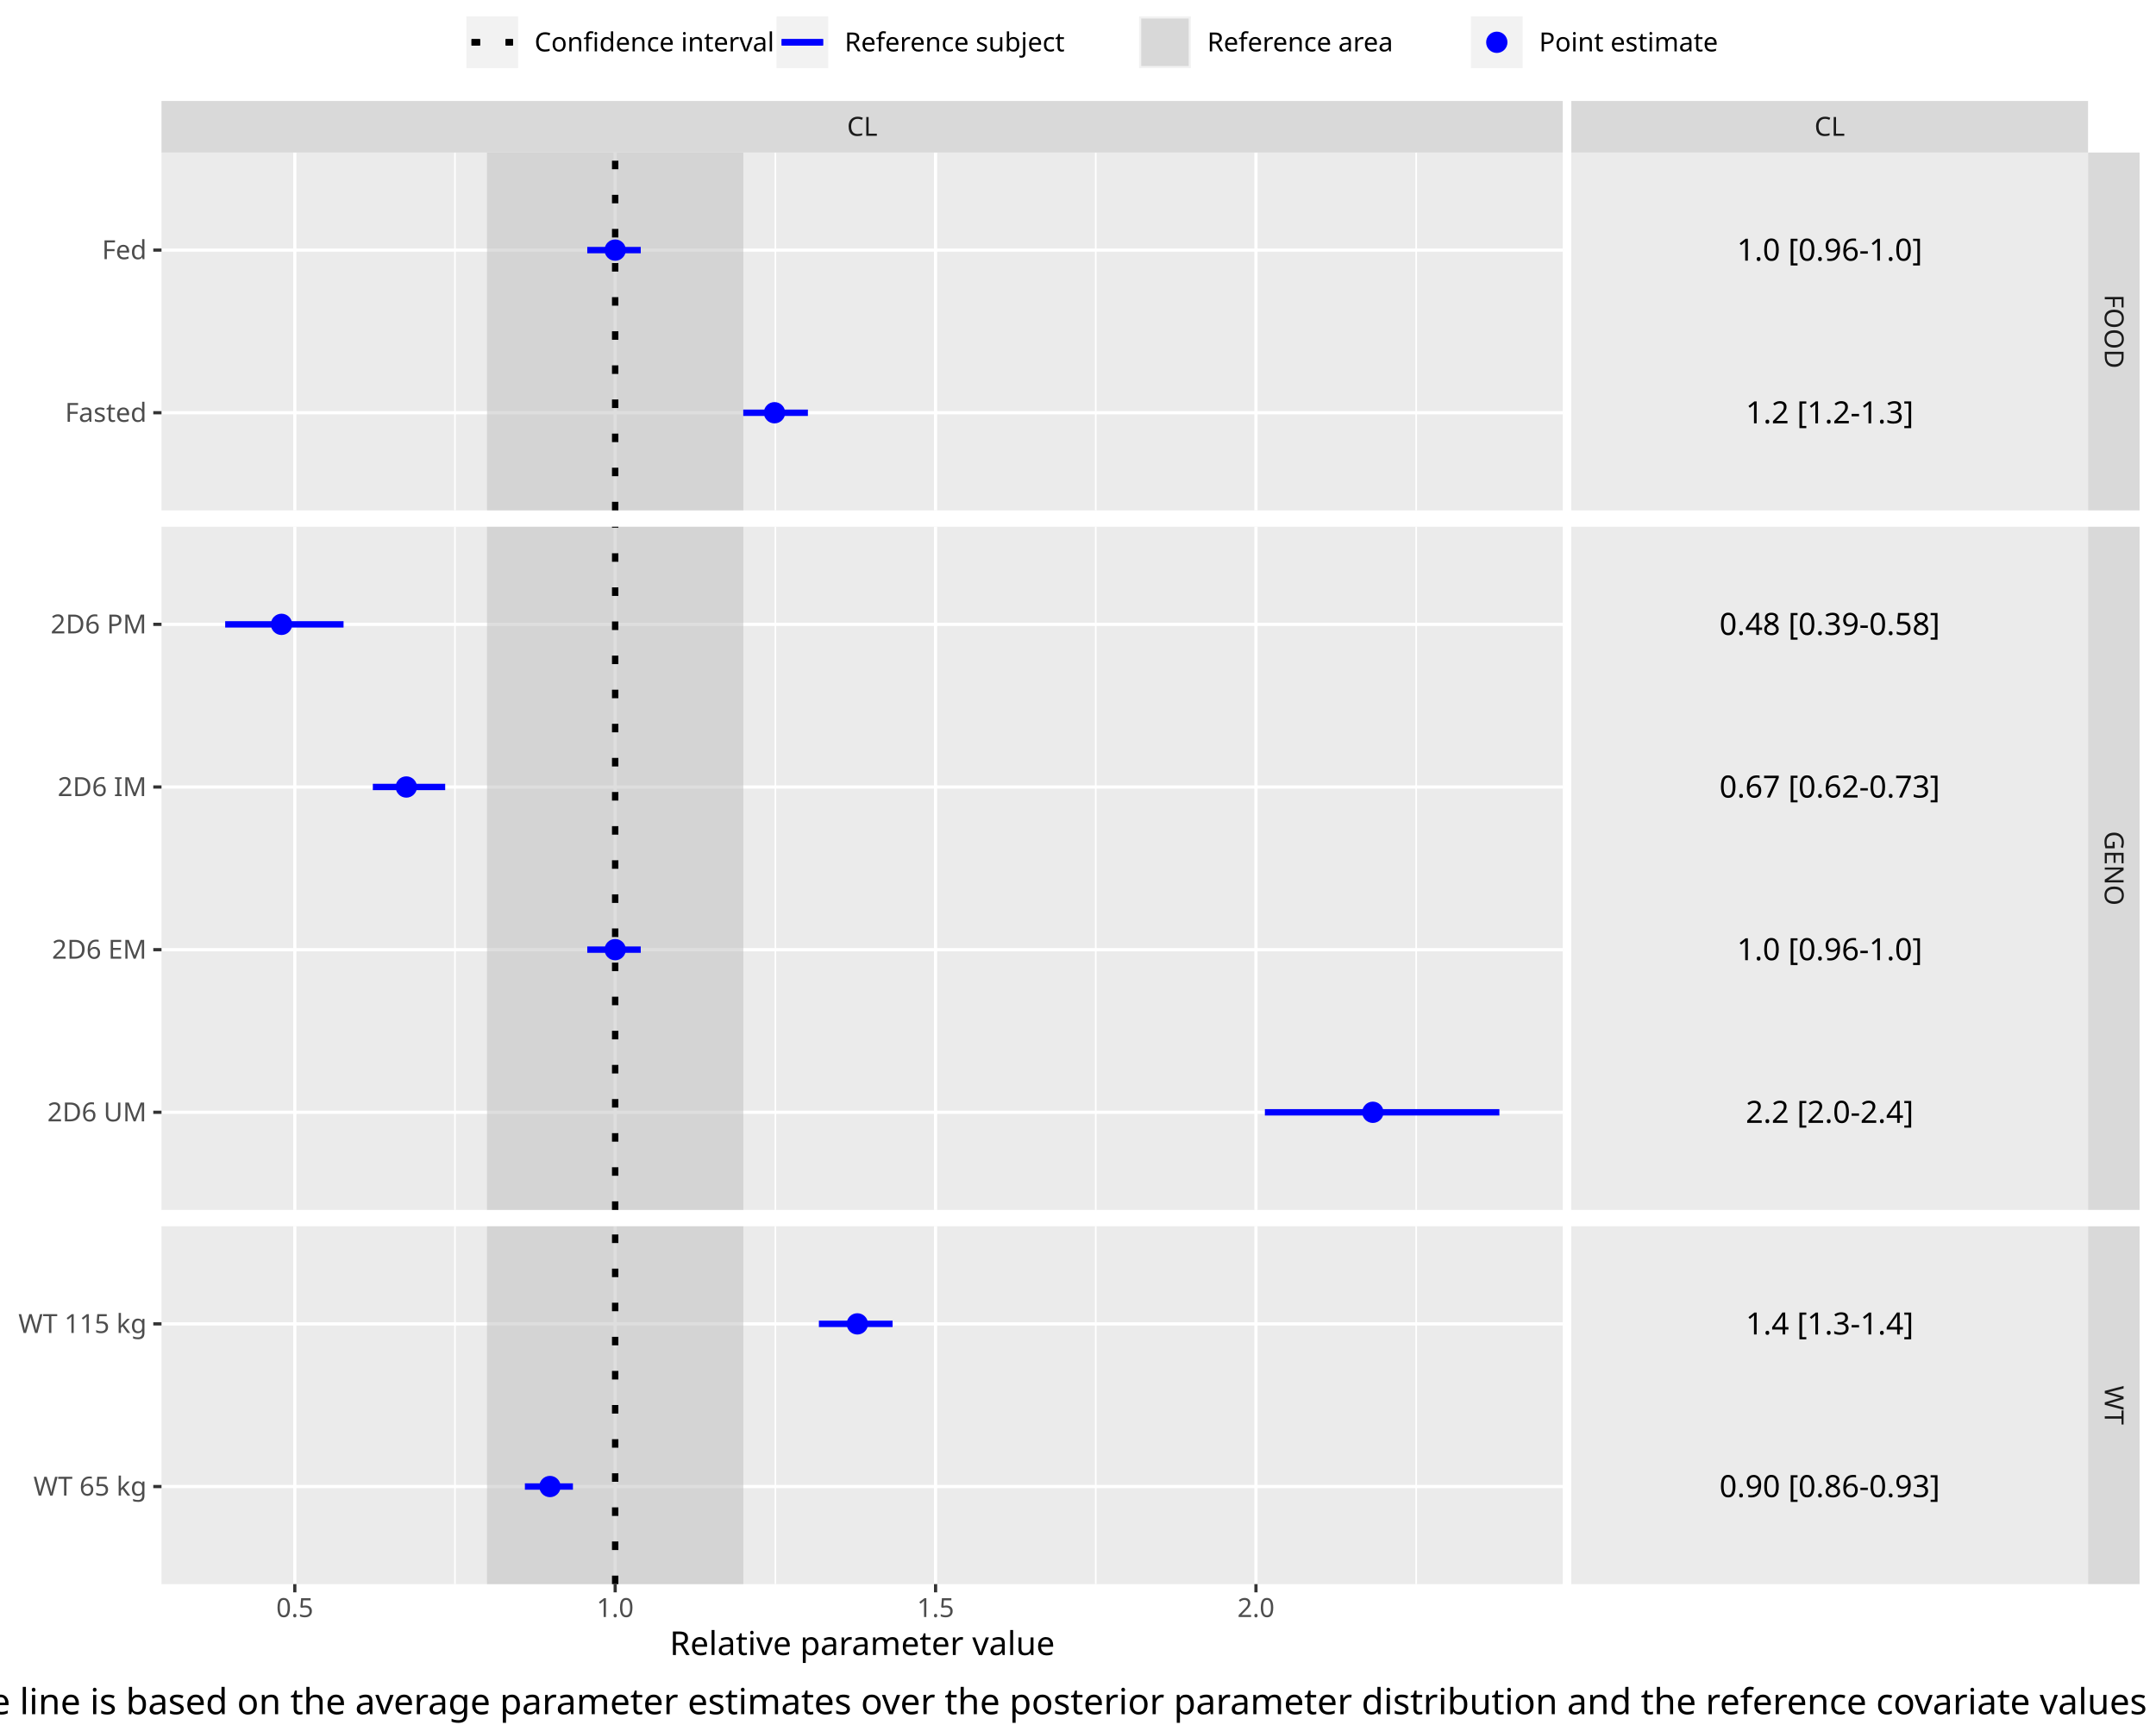
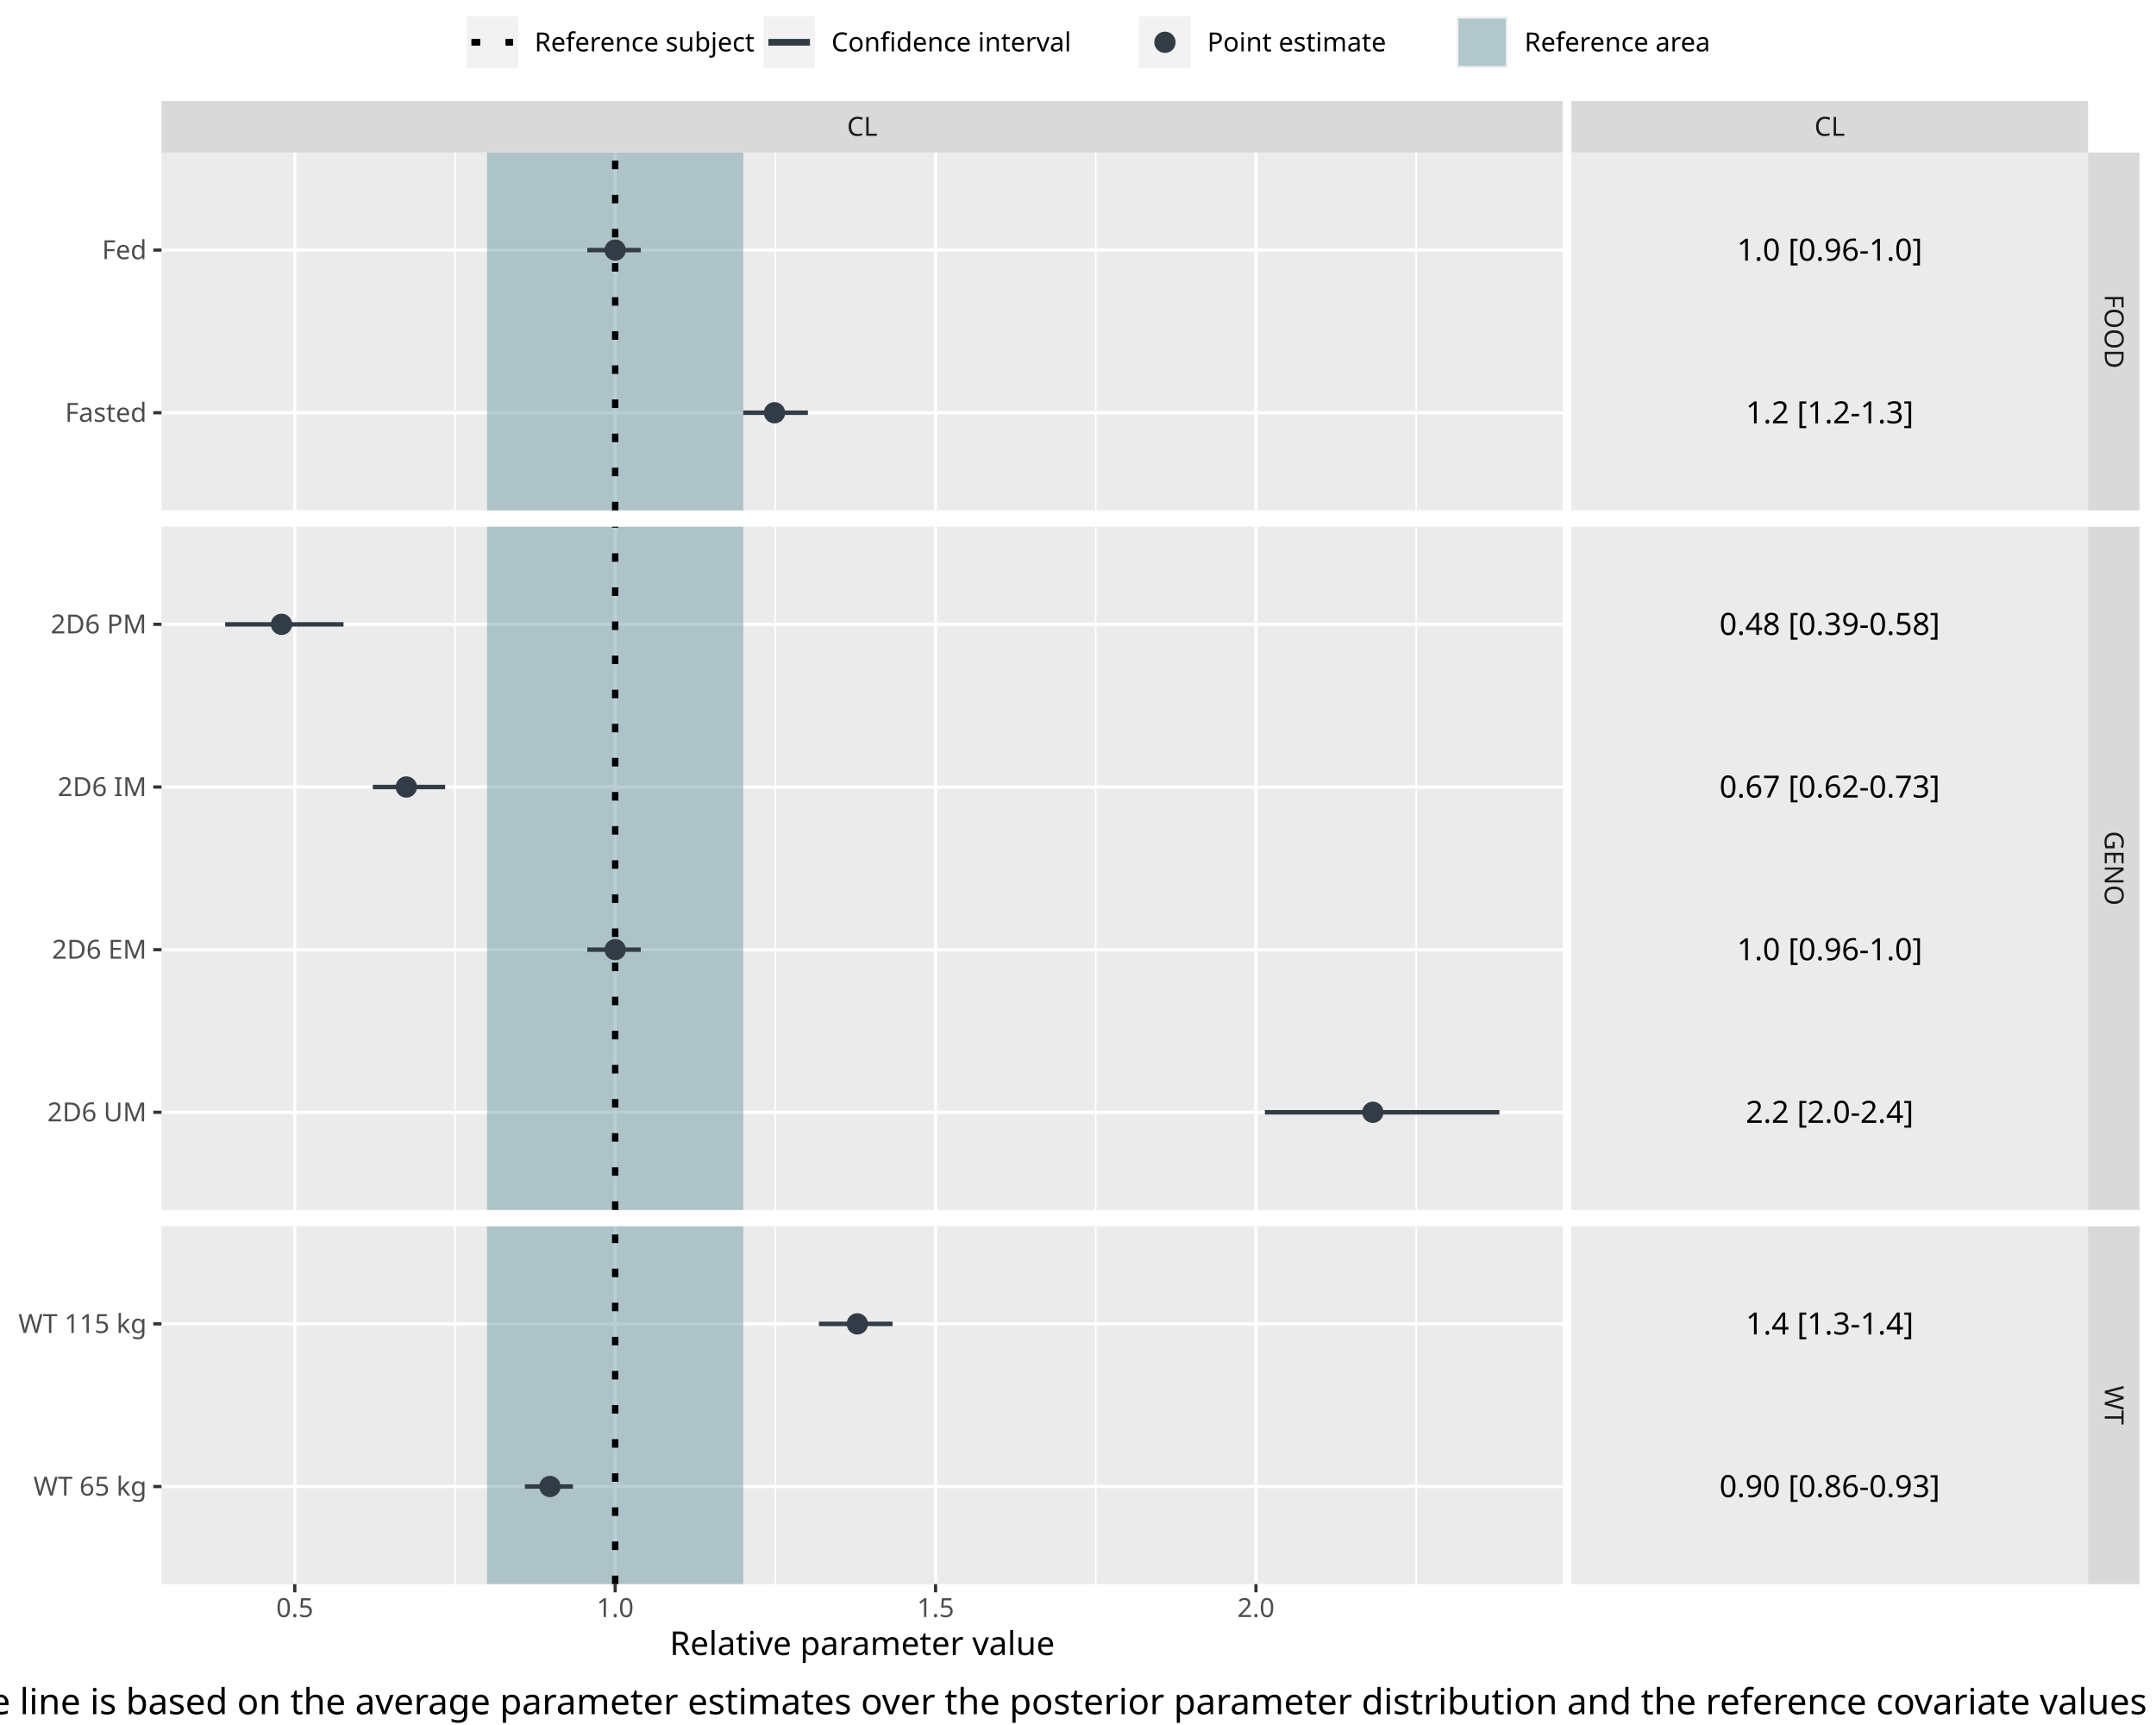
<svg xmlns="http://www.w3.org/2000/svg" class="svglite" data-engine-version="2.0" width="720.00pt" height="576.00pt" viewBox="0 0 720.00 576.00">
  <defs>
    <style type="text/css">
    .svglite line, .svglite polyline, .svglite polygon, .svglite path, .svglite rect, .svglite circle {
      fill: none;
      stroke: #000000;
      stroke-linecap: round;
      stroke-linejoin: round;
      stroke-miterlimit: 10.00;
    }
  </style>
  </defs>
  <rect width="100%" height="100%" style="stroke: none; fill: #FFFFFF;" />
  <defs>
    <clipPath id="cpMC4wMHw3MjAuMDB8MC4wMHw1NzYuMDA=">
      <rect x="0.00" y="0.00" width="720.00" height="576.00" />
    </clipPath>
  </defs>
  <g clip-path="url(#cpMC4wMHw3MjAuMDB8MC4wMHw1NzYuMDA=)">
</g>
  <defs>
    <clipPath id="cpMC4wMHw3MjAuMDB8MC4wMHw1NjAuNTQ=">
      <rect x="0.00" y="0.00" width="720.00" height="560.54" />
    </clipPath>
  </defs>
  <g clip-path="url(#cpMC4wMHw3MjAuMDB8MC4wMHw1NjAuNTQ=)">
</g>
  <g clip-path="url(#cpMC4wMHw3MjAuMDB8MC4wMHw1NzYuMDA=)">
    <rect x="144.78" y="0" width="213.70" height="28.24" style="stroke-width: 1.07; stroke: none; fill: #FFFFFF;" />
    <rect x="155.74" y="5.48" width="17.28" height="17.28" style="stroke-width: 1.07; stroke: none; fill: #F2F2F2;" />
    <line x1="157.47" y1="14.12" x2="171.30" y2="14.12" style="stroke-width: 2.13; stroke-dasharray: 2.85,8.54; stroke-linecap: butt;" />
    <line x1="157.47" y1="14.12" x2="171.30" y2="14.12" style="stroke-width: 2.13; stroke-dasharray: 2.85,8.54; stroke-linecap: butt;" />
-     <rect x="259.32" y="5.48" width="17.28" height="17.28" style="stroke-width: 1.07; stroke: none; fill: #F2F2F2;" />
-     <line x1="261.04" y1="14.12" x2="274.87" y2="14.12" style="stroke-width: 2.13; stroke: #0000FF; stroke-linecap: butt;" />
-     <line x1="261.04" y1="14.12" x2="274.87" y2="14.12" style="stroke-width: 2.13; stroke: #0000FF; stroke-linecap: butt;" />
-     <text x="178.50" y="17.15" style="font-size: 8.80px; font-family: sans;" textLength="75.34px" lengthAdjust="spacingAndGlyphs">Confidence interval</text>
-     <text x="282.07" y="17.15" style="font-size: 8.80px; font-family: sans;" textLength="70.94px" lengthAdjust="spacingAndGlyphs">Reference subject</text>
-     <rect x="369.44" y="0" width="99.86" height="28.24" style="stroke-width: 1.07; stroke: none; fill: #FFFFFF;" />
+     <rect x="254.91" y="5.48" width="17.28" height="17.28" style="stroke-width: 1.07; stroke: none; fill: #F2F2F2;" />
+     <line x1="256.64" y1="14.12" x2="270.46" y2="14.12" style="stroke-width: 2.13; stroke: #323C46; stroke-linecap: butt;" />
+     <line x1="256.64" y1="14.12" x2="270.46" y2="14.12" style="stroke-width: 2.13; stroke: #323C46; stroke-linecap: butt;" />
+     <text x="178.50" y="17.15" style="font-size: 8.80px; font-family: sans;" textLength="70.94px" lengthAdjust="spacingAndGlyphs">Reference subject</text>
+     <text x="277.67" y="17.15" style="font-size: 8.80px; font-family: sans;" textLength="75.34px" lengthAdjust="spacingAndGlyphs">Confidence interval</text>
+     <rect x="369.44" y="0" width="94.96" height="28.24" style="stroke-width: 1.07; stroke: none; fill: #FFFFFF;" />
    <rect x="380.40" y="5.48" width="17.28" height="17.28" style="stroke-width: 1.07; stroke: none; fill: #F2F2F2;" />
-     <rect x="381.11" y="6.19" width="15.86" height="15.86" style="stroke-width: 1.07; stroke: none; stroke-linecap: square; stroke-linejoin: miter; fill: #BEBEBE; fill-opacity: 0.50;" />
-     <text x="403.16" y="17.15" style="font-size: 8.80px; font-family: sans;" textLength="60.67px" lengthAdjust="spacingAndGlyphs">Reference area</text>
-     <rect x="480.26" y="0" width="94.96" height="28.24" style="stroke-width: 1.07; stroke: none; fill: #FFFFFF;" />
-     <rect x="491.22" y="5.48" width="17.28" height="17.28" style="stroke-width: 1.07; stroke: none; fill: #F2F2F2;" />
-     <circle cx="499.86" cy="14.12" r="3.56" style="stroke-width: 0.71; stroke: none; fill: #0000FF;" />
-     <text x="513.98" y="17.15" style="font-size: 8.80px; font-family: sans;" textLength="55.77px" lengthAdjust="spacingAndGlyphs">Point estimate</text>
+     <circle cx="389.04" cy="14.12" r="3.56" style="stroke-width: 0.71; stroke: none; fill: #323C46;" />
+     <text x="403.16" y="17.15" style="font-size: 8.80px; font-family: sans;" textLength="55.77px" lengthAdjust="spacingAndGlyphs">Point estimate</text>
+     <rect x="475.36" y="0" width="99.86" height="28.24" style="stroke-width: 1.07; stroke: none; fill: #FFFFFF;" />
+     <rect x="486.32" y="5.48" width="17.28" height="17.28" style="stroke-width: 1.07; stroke: none; fill: #F2F2F2;" />
+     <rect x="487.03" y="6.19" width="15.86" height="15.86" style="stroke-width: 1.07; stroke: none; stroke-linecap: square; stroke-linejoin: miter; fill: #508791; fill-opacity: 0.40;" />
+     <text x="509.08" y="17.15" style="font-size: 8.80px; font-family: sans;" textLength="60.67px" lengthAdjust="spacingAndGlyphs">Reference area</text>
  </g>
  <defs>
    <clipPath id="cpMC4wMHw3MjAuMDB8MjguMjR8NTYwLjU0">
      <rect x="0.00" y="28.24" width="720.00" height="532.30" />
    </clipPath>
  </defs>
  <g clip-path="url(#cpMC4wMHw3MjAuMDB8MjguMjR8NTYwLjU0)">
</g>
  <g clip-path="url(#cpMC4wMHw3MjAuMDB8MC4wMHw1NzYuMDA=)">
</g>
  <defs>
    <clipPath id="cpMC4wMHw1MjIuMDB8MjguMjR8NTYwLjU0">
      <rect x="0" y="28.24" width="522.00" height="532.30" />
    </clipPath>
  </defs>
  <g clip-path="url(#cpMC4wMHw1MjIuMDB8MjguMjR8NTYwLjU0)">
    <rect x="0" y="28.24" width="522.00" height="532.30" style="stroke-width: 1.07; stroke: #FFFFFF; fill: #FFFFFF;" />
  </g>
  <g clip-path="url(#cpMC4wMHw3MjAuMDB8MC4wMHw1NzYuMDA=)">
</g>
  <defs>
    <clipPath id="cpNTMuOTN8NTIyLjAwfDUwLjkzfDE3MC40MQ==">
      <rect x="53.93" y="50.93" width="468.07" height="119.48" />
    </clipPath>
  </defs>
  <g clip-path="url(#cpNTMuOTN8NTIyLjAwfDUwLjkzfDE3MC40MQ==)">
    <rect x="53.93" y="50.93" width="468.07" height="119.48" style="stroke-width: 1.07; stroke: none; fill: #EBEBEB;" />
    <polyline points="151.94,170.41 151.94,50.93 " style="stroke-width: 0.53; stroke: #FFFFFF; stroke-linecap: butt;" />
    <polyline points="258.94,170.41 258.94,50.93 " style="stroke-width: 0.53; stroke: #FFFFFF; stroke-linecap: butt;" />
    <polyline points="365.93,170.41 365.93,50.93 " style="stroke-width: 0.53; stroke: #FFFFFF; stroke-linecap: butt;" />
    <polyline points="472.93,170.41 472.93,50.93 " style="stroke-width: 0.53; stroke: #FFFFFF; stroke-linecap: butt;" />
    <polyline points="53.93,137.82 522.00,137.82 " style="stroke-width: 1.07; stroke: #FFFFFF; stroke-linecap: butt;" />
    <polyline points="53.93,83.51 522.00,83.51 " style="stroke-width: 1.07; stroke: #FFFFFF; stroke-linecap: butt;" />
    <polyline points="98.45,170.41 98.45,50.93 " style="stroke-width: 1.07; stroke: #FFFFFF; stroke-linecap: butt;" />
    <polyline points="205.44,170.41 205.44,50.93 " style="stroke-width: 1.07; stroke: #FFFFFF; stroke-linecap: butt;" />
    <polyline points="312.44,170.41 312.44,50.93 " style="stroke-width: 1.07; stroke: #FFFFFF; stroke-linecap: butt;" />
    <polyline points="419.43,170.41 419.43,50.93 " style="stroke-width: 1.07; stroke: #FFFFFF; stroke-linecap: butt;" />
-     <rect x="162.64" y="50.93" width="85.60" height="119.48" style="stroke-width: 1.07; stroke: none; stroke-linecap: square; stroke-linejoin: miter; fill: #BEBEBE; fill-opacity: 0.50;" />
+     <rect x="162.64" y="50.93" width="85.60" height="119.48" style="stroke-width: 1.07; stroke: none; stroke-linecap: square; stroke-linejoin: miter; fill: #508791; fill-opacity: 0.40;" />
    <line x1="205.44" y1="170.41" x2="205.44" y2="50.93" style="stroke-width: 2.13; stroke-dasharray: 2.85,8.54; stroke-linecap: butt;" />
-     <polyline points="269.80,137.82 269.80,137.82 " style="stroke-width: 2.13; stroke: #0000FF; stroke-linecap: butt;" />
-     <polyline points="269.80,137.82 248.21,137.82 " style="stroke-width: 2.13; stroke: #0000FF; stroke-linecap: butt;" />
-     <polyline points="248.21,137.82 248.21,137.82 " style="stroke-width: 2.13; stroke: #0000FF; stroke-linecap: butt;" />
-     <polyline points="213.98,83.51 213.98,83.51 " style="stroke-width: 2.13; stroke: #0000FF; stroke-linecap: butt;" />
-     <polyline points="213.98,83.51 196.12,83.51 " style="stroke-width: 2.13; stroke: #0000FF; stroke-linecap: butt;" />
-     <polyline points="196.12,83.51 196.12,83.51 " style="stroke-width: 2.13; stroke: #0000FF; stroke-linecap: butt;" />
-     <circle cx="258.65" cy="137.82" r="3.56" style="stroke-width: 0.71; stroke: none; fill: #0000FF;" />
-     <circle cx="205.44" cy="83.51" r="3.56" style="stroke-width: 0.71; stroke: none; fill: #0000FF;" />
+     <polyline points="269.80,137.82 269.80,137.82 " style="stroke-width: 1.49; stroke: #323C46; stroke-linecap: butt;" />
+     <polyline points="269.80,137.82 248.21,137.82 " style="stroke-width: 1.49; stroke: #323C46; stroke-linecap: butt;" />
+     <polyline points="248.21,137.82 248.21,137.82 " style="stroke-width: 1.49; stroke: #323C46; stroke-linecap: butt;" />
+     <polyline points="213.98,83.51 213.98,83.51 " style="stroke-width: 1.49; stroke: #323C46; stroke-linecap: butt;" />
+     <polyline points="213.98,83.51 196.12,83.51 " style="stroke-width: 1.49; stroke: #323C46; stroke-linecap: butt;" />
+     <polyline points="196.12,83.51 196.12,83.51 " style="stroke-width: 1.49; stroke: #323C46; stroke-linecap: butt;" />
+     <circle cx="258.65" cy="137.82" r="3.56" style="stroke-width: 0.71; stroke: none; fill: #323C46;" />
+     <circle cx="205.44" cy="83.51" r="3.56" style="stroke-width: 0.71; stroke: none; fill: #323C46;" />
  </g>
  <g clip-path="url(#cpMC4wMHw3MjAuMDB8MC4wMHw1NzYuMDA=)">
</g>
  <defs>
    <clipPath id="cpNTMuOTN8NTIyLjAwfDE3NS44OXw0MDQuMDA=">
      <rect x="53.93" y="175.89" width="468.07" height="228.11" />
    </clipPath>
  </defs>
  <g clip-path="url(#cpNTMuOTN8NTIyLjAwfDE3NS44OXw0MDQuMDA=)">
    <rect x="53.93" y="175.89" width="468.07" height="228.11" style="stroke-width: 1.07; stroke: none; fill: #EBEBEB;" />
    <polyline points="151.94,404.00 151.94,175.89 " style="stroke-width: 0.53; stroke: #FFFFFF; stroke-linecap: butt;" />
    <polyline points="258.94,404.00 258.94,175.89 " style="stroke-width: 0.53; stroke: #FFFFFF; stroke-linecap: butt;" />
    <polyline points="365.93,404.00 365.93,175.89 " style="stroke-width: 0.53; stroke: #FFFFFF; stroke-linecap: butt;" />
    <polyline points="472.93,404.00 472.93,175.89 " style="stroke-width: 0.53; stroke: #FFFFFF; stroke-linecap: butt;" />
    <polyline points="53.93,371.41 522.00,371.41 " style="stroke-width: 1.07; stroke: #FFFFFF; stroke-linecap: butt;" />
    <polyline points="53.93,317.10 522.00,317.10 " style="stroke-width: 1.07; stroke: #FFFFFF; stroke-linecap: butt;" />
    <polyline points="53.93,262.79 522.00,262.79 " style="stroke-width: 1.07; stroke: #FFFFFF; stroke-linecap: butt;" />
    <polyline points="53.93,208.48 522.00,208.48 " style="stroke-width: 1.07; stroke: #FFFFFF; stroke-linecap: butt;" />
    <polyline points="98.45,404.00 98.45,175.89 " style="stroke-width: 1.07; stroke: #FFFFFF; stroke-linecap: butt;" />
    <polyline points="205.44,404.00 205.44,175.89 " style="stroke-width: 1.07; stroke: #FFFFFF; stroke-linecap: butt;" />
    <polyline points="312.44,404.00 312.44,175.89 " style="stroke-width: 1.07; stroke: #FFFFFF; stroke-linecap: butt;" />
    <polyline points="419.43,404.00 419.43,175.89 " style="stroke-width: 1.07; stroke: #FFFFFF; stroke-linecap: butt;" />
-     <rect x="162.64" y="175.89" width="85.60" height="228.11" style="stroke-width: 1.07; stroke: none; stroke-linecap: square; stroke-linejoin: miter; fill: #BEBEBE; fill-opacity: 0.50;" />
+     <rect x="162.64" y="175.89" width="85.60" height="228.11" style="stroke-width: 1.07; stroke: none; stroke-linecap: square; stroke-linejoin: miter; fill: #508791; fill-opacity: 0.40;" />
    <line x1="205.44" y1="404.00" x2="205.44" y2="175.89" style="stroke-width: 2.13; stroke-dasharray: 2.85,8.54; stroke-linecap: butt;" />
-     <polyline points="500.72,371.41 500.72,371.41 " style="stroke-width: 2.13; stroke: #0000FF; stroke-linecap: butt;" />
-     <polyline points="500.72,371.41 422.41,371.41 " style="stroke-width: 2.13; stroke: #0000FF; stroke-linecap: butt;" />
-     <polyline points="422.41,371.41 422.41,371.41 " style="stroke-width: 2.13; stroke: #0000FF; stroke-linecap: butt;" />
-     <polyline points="213.98,317.10 213.98,317.10 " style="stroke-width: 2.13; stroke: #0000FF; stroke-linecap: butt;" />
-     <polyline points="213.98,317.10 196.12,317.10 " style="stroke-width: 2.13; stroke: #0000FF; stroke-linecap: butt;" />
-     <polyline points="196.12,317.10 196.12,317.10 " style="stroke-width: 2.13; stroke: #0000FF; stroke-linecap: butt;" />
-     <polyline points="148.67,262.79 148.67,262.79 " style="stroke-width: 2.13; stroke: #0000FF; stroke-linecap: butt;" />
-     <polyline points="148.67,262.79 124.51,262.79 " style="stroke-width: 2.13; stroke: #0000FF; stroke-linecap: butt;" />
-     <polyline points="124.51,262.79 124.51,262.79 " style="stroke-width: 2.13; stroke: #0000FF; stroke-linecap: butt;" />
-     <polyline points="114.73,208.48 114.73,208.48 " style="stroke-width: 2.13; stroke: #0000FF; stroke-linecap: butt;" />
-     <polyline points="114.73,208.48 75.20,208.48 " style="stroke-width: 2.13; stroke: #0000FF; stroke-linecap: butt;" />
-     <polyline points="75.20,208.48 75.20,208.48 " style="stroke-width: 2.13; stroke: #0000FF; stroke-linecap: butt;" />
-     <circle cx="458.47" cy="371.41" r="3.56" style="stroke-width: 0.71; stroke: none; fill: #0000FF;" />
-     <circle cx="205.44" cy="317.10" r="3.56" style="stroke-width: 0.71; stroke: none; fill: #0000FF;" />
-     <circle cx="135.69" cy="262.79" r="3.56" style="stroke-width: 0.71; stroke: none; fill: #0000FF;" />
-     <circle cx="94.01" cy="208.48" r="3.56" style="stroke-width: 0.71; stroke: none; fill: #0000FF;" />
+     <polyline points="500.72,371.41 500.72,371.41 " style="stroke-width: 1.49; stroke: #323C46; stroke-linecap: butt;" />
+     <polyline points="500.72,371.41 422.41,371.41 " style="stroke-width: 1.49; stroke: #323C46; stroke-linecap: butt;" />
+     <polyline points="422.41,371.41 422.41,371.41 " style="stroke-width: 1.49; stroke: #323C46; stroke-linecap: butt;" />
+     <polyline points="213.98,317.10 213.98,317.10 " style="stroke-width: 1.49; stroke: #323C46; stroke-linecap: butt;" />
+     <polyline points="213.98,317.10 196.12,317.10 " style="stroke-width: 1.49; stroke: #323C46; stroke-linecap: butt;" />
+     <polyline points="196.12,317.10 196.12,317.10 " style="stroke-width: 1.49; stroke: #323C46; stroke-linecap: butt;" />
+     <polyline points="148.67,262.79 148.67,262.79 " style="stroke-width: 1.49; stroke: #323C46; stroke-linecap: butt;" />
+     <polyline points="148.67,262.79 124.51,262.79 " style="stroke-width: 1.49; stroke: #323C46; stroke-linecap: butt;" />
+     <polyline points="124.51,262.79 124.51,262.79 " style="stroke-width: 1.49; stroke: #323C46; stroke-linecap: butt;" />
+     <polyline points="114.73,208.48 114.73,208.48 " style="stroke-width: 1.49; stroke: #323C46; stroke-linecap: butt;" />
+     <polyline points="114.73,208.48 75.20,208.48 " style="stroke-width: 1.49; stroke: #323C46; stroke-linecap: butt;" />
+     <polyline points="75.20,208.48 75.20,208.48 " style="stroke-width: 1.49; stroke: #323C46; stroke-linecap: butt;" />
+     <circle cx="458.47" cy="371.41" r="3.56" style="stroke-width: 0.71; stroke: none; fill: #323C46;" />
+     <circle cx="205.44" cy="317.10" r="3.56" style="stroke-width: 0.71; stroke: none; fill: #323C46;" />
+     <circle cx="135.69" cy="262.79" r="3.56" style="stroke-width: 0.71; stroke: none; fill: #323C46;" />
+     <circle cx="94.01" cy="208.48" r="3.56" style="stroke-width: 0.71; stroke: none; fill: #323C46;" />
  </g>
  <g clip-path="url(#cpMC4wMHw3MjAuMDB8MC4wMHw1NzYuMDA=)">
</g>
  <defs>
    <clipPath id="cpNTMuOTN8NTIyLjAwfDQwOS40OHw1MjguOTY=">
      <rect x="53.93" y="409.48" width="468.07" height="119.48" />
    </clipPath>
  </defs>
  <g clip-path="url(#cpNTMuOTN8NTIyLjAwfDQwOS40OHw1MjguOTY=)">
    <rect x="53.93" y="409.48" width="468.07" height="119.48" style="stroke-width: 1.07; stroke: none; fill: #EBEBEB;" />
    <polyline points="151.94,528.96 151.94,409.48 " style="stroke-width: 0.53; stroke: #FFFFFF; stroke-linecap: butt;" />
    <polyline points="258.94,528.96 258.94,409.48 " style="stroke-width: 0.53; stroke: #FFFFFF; stroke-linecap: butt;" />
    <polyline points="365.93,528.96 365.93,409.48 " style="stroke-width: 0.53; stroke: #FFFFFF; stroke-linecap: butt;" />
    <polyline points="472.93,528.96 472.93,409.48 " style="stroke-width: 0.53; stroke: #FFFFFF; stroke-linecap: butt;" />
    <polyline points="53.93,496.37 522.00,496.37 " style="stroke-width: 1.07; stroke: #FFFFFF; stroke-linecap: butt;" />
    <polyline points="53.93,442.06 522.00,442.06 " style="stroke-width: 1.07; stroke: #FFFFFF; stroke-linecap: butt;" />
    <polyline points="98.45,528.96 98.45,409.48 " style="stroke-width: 1.07; stroke: #FFFFFF; stroke-linecap: butt;" />
    <polyline points="205.44,528.96 205.44,409.48 " style="stroke-width: 1.07; stroke: #FFFFFF; stroke-linecap: butt;" />
    <polyline points="312.44,528.96 312.44,409.48 " style="stroke-width: 1.07; stroke: #FFFFFF; stroke-linecap: butt;" />
    <polyline points="419.43,528.96 419.43,409.48 " style="stroke-width: 1.07; stroke: #FFFFFF; stroke-linecap: butt;" />
-     <rect x="162.64" y="409.48" width="85.60" height="119.48" style="stroke-width: 1.07; stroke: none; stroke-linecap: square; stroke-linejoin: miter; fill: #BEBEBE; fill-opacity: 0.50;" />
+     <rect x="162.64" y="409.48" width="85.60" height="119.48" style="stroke-width: 1.07; stroke: none; stroke-linecap: square; stroke-linejoin: miter; fill: #508791; fill-opacity: 0.40;" />
    <line x1="205.44" y1="528.96" x2="205.44" y2="409.48" style="stroke-width: 2.13; stroke-dasharray: 2.85,8.54; stroke-linecap: butt;" />
-     <polyline points="191.33,496.37 191.33,496.37 " style="stroke-width: 2.13; stroke: #0000FF; stroke-linecap: butt;" />
-     <polyline points="191.33,496.37 175.29,496.37 " style="stroke-width: 2.13; stroke: #0000FF; stroke-linecap: butt;" />
-     <polyline points="175.29,496.37 175.29,496.37 " style="stroke-width: 2.13; stroke: #0000FF; stroke-linecap: butt;" />
-     <polyline points="298.08,442.06 298.08,442.06 " style="stroke-width: 2.13; stroke: #0000FF; stroke-linecap: butt;" />
-     <polyline points="298.08,442.06 273.47,442.06 " style="stroke-width: 2.13; stroke: #0000FF; stroke-linecap: butt;" />
-     <polyline points="273.47,442.06 273.47,442.06 " style="stroke-width: 2.13; stroke: #0000FF; stroke-linecap: butt;" />
-     <circle cx="183.66" cy="496.37" r="3.56" style="stroke-width: 0.71; stroke: none; fill: #0000FF;" />
-     <circle cx="286.31" cy="442.06" r="3.56" style="stroke-width: 0.71; stroke: none; fill: #0000FF;" />
+     <polyline points="191.33,496.37 191.33,496.37 " style="stroke-width: 1.49; stroke: #323C46; stroke-linecap: butt;" />
+     <polyline points="191.33,496.37 175.29,496.37 " style="stroke-width: 1.49; stroke: #323C46; stroke-linecap: butt;" />
+     <polyline points="175.29,496.37 175.29,496.37 " style="stroke-width: 1.49; stroke: #323C46; stroke-linecap: butt;" />
+     <polyline points="298.08,442.06 298.08,442.06 " style="stroke-width: 1.49; stroke: #323C46; stroke-linecap: butt;" />
+     <polyline points="298.08,442.06 273.47,442.06 " style="stroke-width: 1.49; stroke: #323C46; stroke-linecap: butt;" />
+     <polyline points="273.47,442.06 273.47,442.06 " style="stroke-width: 1.49; stroke: #323C46; stroke-linecap: butt;" />
+     <circle cx="183.66" cy="496.37" r="3.56" style="stroke-width: 0.71; stroke: none; fill: #323C46;" />
+     <circle cx="286.31" cy="442.06" r="3.56" style="stroke-width: 0.71; stroke: none; fill: #323C46;" />
  </g>
  <g clip-path="url(#cpMC4wMHw3MjAuMDB8MC4wMHw1NzYuMDA=)">
</g>
  <defs>
    <clipPath id="cpNTMuOTN8NTIyLjAwfDMzLjcyfDUwLjkz">
      <rect x="53.93" y="33.72" width="468.07" height="17.21" />
    </clipPath>
  </defs>
  <g clip-path="url(#cpNTMuOTN8NTIyLjAwfDMzLjcyfDUwLjkz)">
    <rect x="53.93" y="33.72" width="468.07" height="17.21" style="stroke-width: 1.07; stroke: none; fill: #D9D9D9;" />
    <text x="287.96" y="45.35" text-anchor="middle" style="font-size: 8.80px; fill: #1A1A1A; font-family: sans;" textLength="11.25px" lengthAdjust="spacingAndGlyphs">CL</text>
  </g>
  <g clip-path="url(#cpMC4wMHw3MjAuMDB8MC4wMHw1NzYuMDA=)">
</g>
  <defs>
    <clipPath id="cpNTIyLjAwfDUyMi4wMHw1MC45M3wxNzAuNDE=">
      <rect x="522.00" y="50.93" width="0.00" height="119.48" />
    </clipPath>
  </defs>
  <g clip-path="url(#cpNTIyLjAwfDUyMi4wMHw1MC45M3wxNzAuNDE=)">
</g>
  <g clip-path="url(#cpMC4wMHw3MjAuMDB8MC4wMHw1NzYuMDA=)">
</g>
  <defs>
    <clipPath id="cpNTIyLjAwfDUyMi4wMHwxNzUuODl8NDA0LjAw">
      <rect x="522.00" y="175.89" width="0.00" height="228.11" />
    </clipPath>
  </defs>
  <g clip-path="url(#cpNTIyLjAwfDUyMi4wMHwxNzUuODl8NDA0LjAw)">
</g>
  <g clip-path="url(#cpMC4wMHw3MjAuMDB8MC4wMHw1NzYuMDA=)">
</g>
  <defs>
    <clipPath id="cpNTIyLjAwfDUyMi4wMHw0MDkuNDh8NTI4Ljk2">
      <rect x="522.00" y="409.48" width="0.00" height="119.48" />
    </clipPath>
  </defs>
  <g clip-path="url(#cpNTIyLjAwfDUyMi4wMHw0MDkuNDh8NTI4Ljk2)">
</g>
  <g clip-path="url(#cpMC4wMHw3MjAuMDB8MC4wMHw1NzYuMDA=)">
    <polyline points="98.45,531.70 98.45,528.96 " style="stroke-width: 1.07; stroke: #333333; stroke-linecap: butt;" />
    <polyline points="205.44,531.70 205.44,528.96 " style="stroke-width: 1.07; stroke: #333333; stroke-linecap: butt;" />
    <polyline points="312.44,531.70 312.44,528.96 " style="stroke-width: 1.07; stroke: #333333; stroke-linecap: butt;" />
    <polyline points="419.43,531.70 419.43,528.96 " style="stroke-width: 1.07; stroke: #333333; stroke-linecap: butt;" />
    <text x="98.45" y="539.95" text-anchor="middle" style="font-size: 8.80px; fill: #4D4D4D; font-family: sans;" textLength="12.23px" lengthAdjust="spacingAndGlyphs">0.5</text>
    <text x="205.44" y="539.95" text-anchor="middle" style="font-size: 8.80px; fill: #4D4D4D; font-family: sans;" textLength="12.23px" lengthAdjust="spacingAndGlyphs">1.0</text>
    <text x="312.44" y="539.95" text-anchor="middle" style="font-size: 8.80px; fill: #4D4D4D; font-family: sans;" textLength="12.23px" lengthAdjust="spacingAndGlyphs">1.5</text>
    <text x="419.43" y="539.95" text-anchor="middle" style="font-size: 8.80px; fill: #4D4D4D; font-family: sans;" textLength="12.23px" lengthAdjust="spacingAndGlyphs">2.0</text>
    <text x="48.99" y="140.85" text-anchor="end" style="font-size: 8.80px; fill: #4D4D4D; font-family: sans;" textLength="26.91px" lengthAdjust="spacingAndGlyphs">Fasted</text>
    <text x="48.99" y="86.54" text-anchor="end" style="font-size: 8.80px; fill: #4D4D4D; font-family: sans;" textLength="15.16px" lengthAdjust="spacingAndGlyphs">Fed</text>
    <polyline points="51.19,137.82 53.93,137.82 " style="stroke-width: 1.07; stroke: #333333; stroke-linecap: butt;" />
    <polyline points="51.19,83.51 53.93,83.51 " style="stroke-width: 1.07; stroke: #333333; stroke-linecap: butt;" />
    <text x="48.99" y="374.44" text-anchor="end" style="font-size: 8.80px; fill: #4D4D4D; font-family: sans;" textLength="32.28px" lengthAdjust="spacingAndGlyphs">2D6 UM</text>
    <text x="48.99" y="320.13" text-anchor="end" style="font-size: 8.80px; fill: #4D4D4D; font-family: sans;" textLength="31.80px" lengthAdjust="spacingAndGlyphs">2D6 EM</text>
    <text x="48.99" y="265.82" text-anchor="end" style="font-size: 8.80px; fill: #4D4D4D; font-family: sans;" textLength="28.37px" lengthAdjust="spacingAndGlyphs">2D6 IM</text>
    <text x="48.99" y="211.51" text-anchor="end" style="font-size: 8.80px; fill: #4D4D4D; font-family: sans;" textLength="31.80px" lengthAdjust="spacingAndGlyphs">2D6 PM</text>
    <polyline points="51.19,371.41 53.93,371.41 " style="stroke-width: 1.07; stroke: #333333; stroke-linecap: butt;" />
    <polyline points="51.19,317.10 53.93,317.10 " style="stroke-width: 1.07; stroke: #333333; stroke-linecap: butt;" />
    <polyline points="51.19,262.79 53.93,262.79 " style="stroke-width: 1.07; stroke: #333333; stroke-linecap: butt;" />
    <polyline points="51.19,208.48 53.93,208.48 " style="stroke-width: 1.07; stroke: #333333; stroke-linecap: butt;" />
    <text x="48.99" y="499.40" text-anchor="end" style="font-size: 8.80px; fill: #4D4D4D; font-family: sans;" textLength="37.66px" lengthAdjust="spacingAndGlyphs">WT 65 kg</text>
    <text x="48.99" y="445.09" text-anchor="end" style="font-size: 8.80px; fill: #4D4D4D; font-family: sans;" textLength="42.55px" lengthAdjust="spacingAndGlyphs">WT 115 kg</text>
    <polyline points="51.19,496.37 53.93,496.37 " style="stroke-width: 1.07; stroke: #333333; stroke-linecap: butt;" />
    <polyline points="51.19,442.06 53.93,442.06 " style="stroke-width: 1.07; stroke: #333333; stroke-linecap: butt;" />
    <text x="287.96" y="552.64" text-anchor="middle" style="font-size: 11.00px; font-family: sans;" textLength="122.30px" lengthAdjust="spacingAndGlyphs">Relative parameter value</text>
  </g>
  <defs>
    <clipPath id="cpNTIyLjAwfDcyMC4wMHwyOC4yNHw1NjAuNTQ=">
      <rect x="522.00" y="28.24" width="198.00" height="532.30" />
    </clipPath>
  </defs>
  <g clip-path="url(#cpNTIyLjAwfDcyMC4wMHwyOC4yNHw1NjAuNTQ=)">
    <rect x="522.00" y="28.24" width="198.00" height="532.30" style="stroke-width: 1.07; stroke: #FFFFFF; fill: #FFFFFF;" />
  </g>
  <g clip-path="url(#cpMC4wMHw3MjAuMDB8MC4wMHw1NzYuMDA=)">
</g>
  <defs>
    <clipPath id="cpNTI0Ljc0fDY5Ny4zMXw1MC45M3wxNzAuNDE=">
      <rect x="524.74" y="50.93" width="172.57" height="119.48" />
    </clipPath>
  </defs>
  <g clip-path="url(#cpNTI0Ljc0fDY5Ny4zMXw1MC45M3wxNzAuNDE=)">
    <rect x="524.74" y="50.93" width="172.57" height="119.48" style="stroke-width: 1.07; stroke: none; fill: #EBEBEB;" />
    <text x="611.03" y="141.35" text-anchor="middle" style="font-size: 10.24px; font-family: sans;" textLength="63.20px" lengthAdjust="spacingAndGlyphs">1.2 [1.2-1.3]   </text>
    <text x="611.03" y="87.04" text-anchor="middle" style="font-size: 10.24px; font-family: sans;" textLength="66.06px" lengthAdjust="spacingAndGlyphs">1.0 [0.96-1.0]  </text>
  </g>
  <g clip-path="url(#cpMC4wMHw3MjAuMDB8MC4wMHw1NzYuMDA=)">
</g>
  <defs>
    <clipPath id="cpNTI0Ljc0fDY5Ny4zMXwxNzUuODl8NDA0LjAw">
      <rect x="524.74" y="175.89" width="172.57" height="228.11" />
    </clipPath>
  </defs>
  <g clip-path="url(#cpNTI0Ljc0fDY5Ny4zMXwxNzUuODl8NDA0LjAw)">
    <rect x="524.74" y="175.89" width="172.57" height="228.11" style="stroke-width: 1.07; stroke: none; fill: #EBEBEB;" />
    <text x="611.03" y="374.93" text-anchor="middle" style="font-size: 10.24px; font-family: sans;" textLength="63.20px" lengthAdjust="spacingAndGlyphs">2.2 [2.0-2.4]   </text>
    <text x="611.03" y="320.62" text-anchor="middle" style="font-size: 10.24px; font-family: sans;" textLength="66.06px" lengthAdjust="spacingAndGlyphs">1.0 [0.96-1.0]  </text>
    <text x="611.03" y="266.31" text-anchor="middle" style="font-size: 10.24px; font-family: sans;" textLength="71.76px" lengthAdjust="spacingAndGlyphs">0.67 [0.62-0.73]</text>
    <text x="611.03" y="212.00" text-anchor="middle" style="font-size: 10.24px; font-family: sans;" textLength="71.76px" lengthAdjust="spacingAndGlyphs">0.48 [0.39-0.58]</text>
  </g>
  <g clip-path="url(#cpMC4wMHw3MjAuMDB8MC4wMHw1NzYuMDA=)">
</g>
  <defs>
    <clipPath id="cpNTI0Ljc0fDY5Ny4zMXw0MDkuNDh8NTI4Ljk2">
      <rect x="524.74" y="409.48" width="172.57" height="119.48" />
    </clipPath>
  </defs>
  <g clip-path="url(#cpNTI0Ljc0fDY5Ny4zMXw0MDkuNDh8NTI4Ljk2)">
    <rect x="524.74" y="409.48" width="172.57" height="119.48" style="stroke-width: 1.07; stroke: none; fill: #EBEBEB;" />
    <text x="611.03" y="499.90" text-anchor="middle" style="font-size: 10.24px; font-family: sans;" textLength="71.76px" lengthAdjust="spacingAndGlyphs">0.90 [0.86-0.93]</text>
    <text x="611.03" y="445.59" text-anchor="middle" style="font-size: 10.24px; font-family: sans;" textLength="63.20px" lengthAdjust="spacingAndGlyphs">1.4 [1.3-1.4]   </text>
  </g>
  <g clip-path="url(#cpMC4wMHw3MjAuMDB8MC4wMHw1NzYuMDA=)">
</g>
  <defs>
    <clipPath id="cpNTI0Ljc0fDY5Ny4zMXwzMy43Mnw1MC45Mw==">
      <rect x="524.74" y="33.72" width="172.57" height="17.21" />
    </clipPath>
  </defs>
  <g clip-path="url(#cpNTI0Ljc0fDY5Ny4zMXwzMy43Mnw1MC45Mw==)">
    <rect x="524.74" y="33.72" width="172.57" height="17.21" style="stroke-width: 1.07; stroke: none; fill: #D9D9D9;" />
    <text x="611.03" y="45.35" text-anchor="middle" style="font-size: 8.80px; fill: #1A1A1A; font-family: sans;" textLength="11.25px" lengthAdjust="spacingAndGlyphs">CL</text>
  </g>
  <g clip-path="url(#cpMC4wMHw3MjAuMDB8MC4wMHw1NzYuMDA=)">
</g>
  <defs>
    <clipPath id="cpNjk3LjMxfDcxNC41Mnw1MC45M3wxNzAuNDE=">
      <rect x="697.31" y="50.93" width="17.21" height="119.48" />
    </clipPath>
  </defs>
  <g clip-path="url(#cpNjk3LjMxfDcxNC41Mnw1MC45M3wxNzAuNDE=)">
    <rect x="697.31" y="50.93" width="17.21" height="119.48" style="stroke-width: 1.07; stroke: none; fill: #D9D9D9;" />
    <text transform="translate(702.89,110.67) rotate(90)" text-anchor="middle" style="font-size: 8.80px; fill: #1A1A1A; font-family: sans;" textLength="25.43px" lengthAdjust="spacingAndGlyphs">FOOD</text>
  </g>
  <g clip-path="url(#cpMC4wMHw3MjAuMDB8MC4wMHw1NzYuMDA=)">
</g>
  <defs>
    <clipPath id="cpNjk3LjMxfDcxNC41MnwxNzUuODl8NDA0LjAw">
      <rect x="697.31" y="175.89" width="17.21" height="228.11" />
    </clipPath>
  </defs>
  <g clip-path="url(#cpNjk3LjMxfDcxNC41MnwxNzUuODl8NDA0LjAw)">
    <rect x="697.31" y="175.89" width="17.21" height="228.11" style="stroke-width: 1.07; stroke: none; fill: #D9D9D9;" />
    <text transform="translate(702.89,289.94) rotate(90)" text-anchor="middle" style="font-size: 8.80px; fill: #1A1A1A; font-family: sans;" textLength="25.92px" lengthAdjust="spacingAndGlyphs">GENO</text>
  </g>
  <g clip-path="url(#cpMC4wMHw3MjAuMDB8MC4wMHw1NzYuMDA=)">
</g>
  <defs>
    <clipPath id="cpNjk3LjMxfDcxNC41Mnw0MDkuNDh8NTI4Ljk2">
      <rect x="697.31" y="409.48" width="17.21" height="119.48" />
    </clipPath>
  </defs>
  <g clip-path="url(#cpNjk3LjMxfDcxNC41Mnw0MDkuNDh8NTI4Ljk2)">
    <rect x="697.31" y="409.48" width="17.21" height="119.48" style="stroke-width: 1.07; stroke: none; fill: #D9D9D9;" />
    <text transform="translate(702.89,469.22) rotate(90)" text-anchor="middle" style="font-size: 8.80px; fill: #1A1A1A; font-family: sans;" textLength="13.68px" lengthAdjust="spacingAndGlyphs">WT</text>
  </g>
  <g clip-path="url(#cpMC4wMHw3MjAuMDB8MC4wMHw1NzYuMDA=)">
    <text x="360.00" y="572.40" text-anchor="middle" style="font-size: 12.00px; font-family: sans;" textLength="816.54px" lengthAdjust="spacingAndGlyphs">The reference line is based on the average parameter estimates over the posterior parameter distribution and the reference covariate values in the model.</text>
  </g>
</svg>
